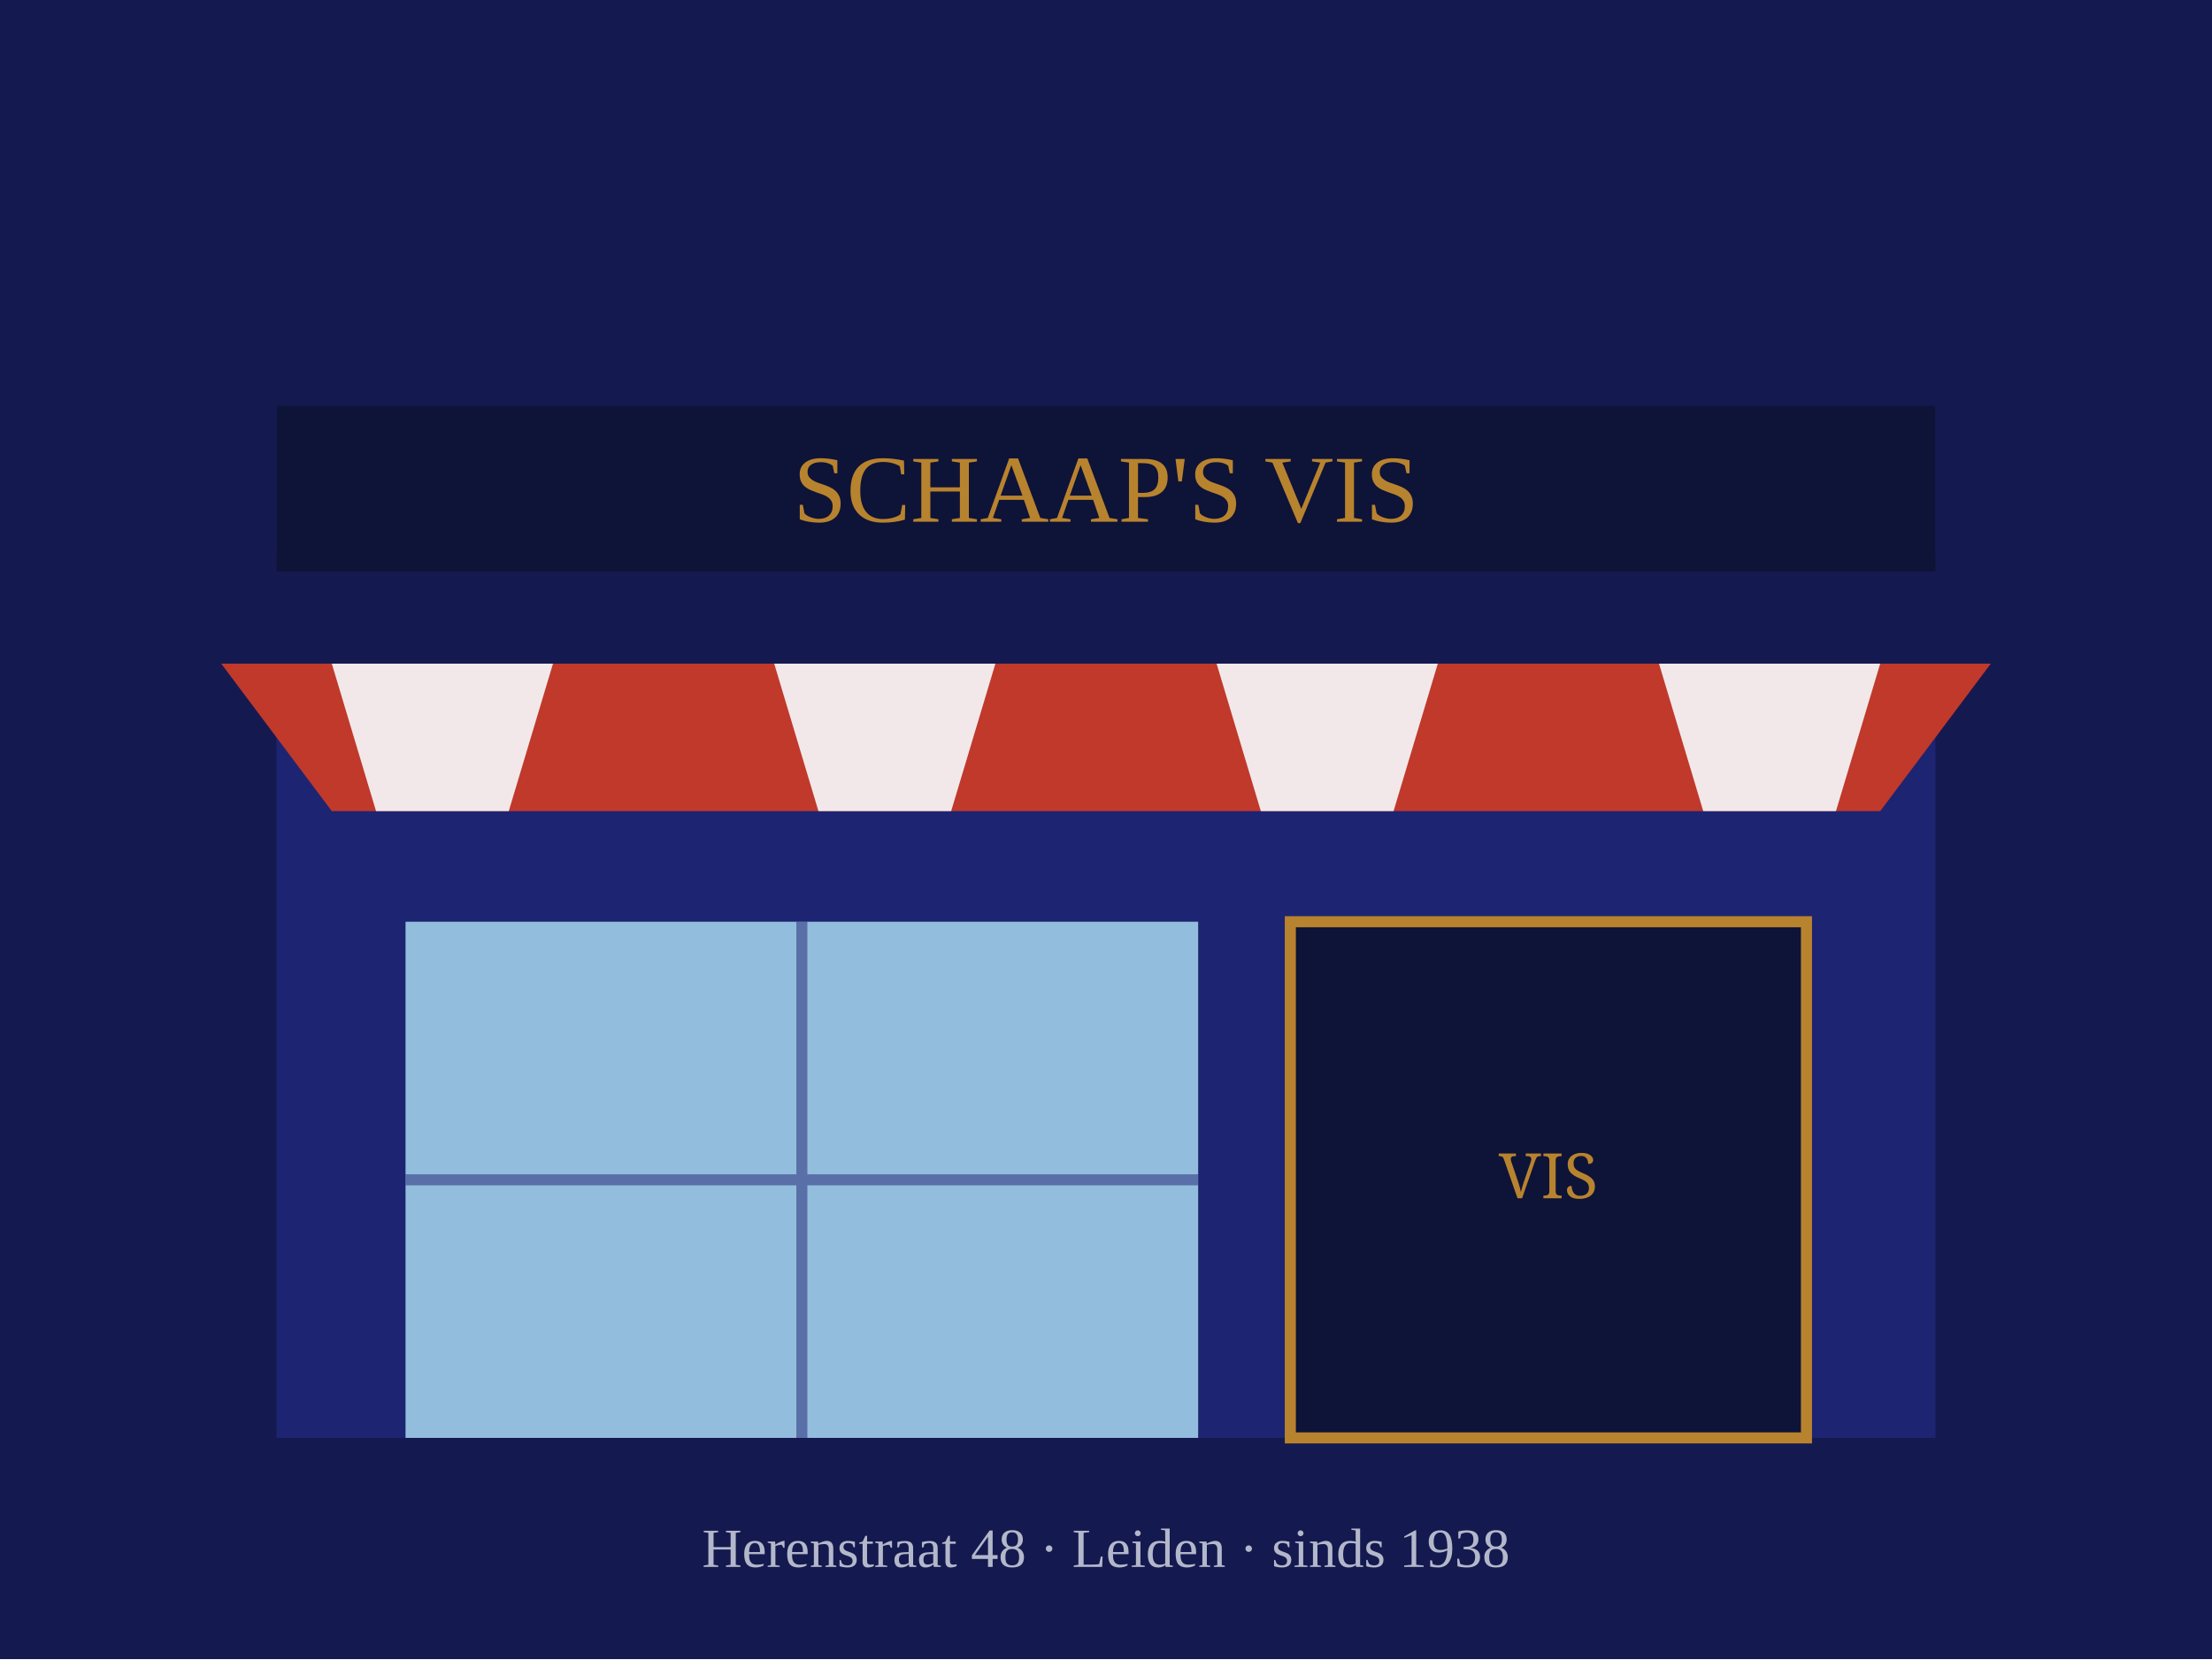
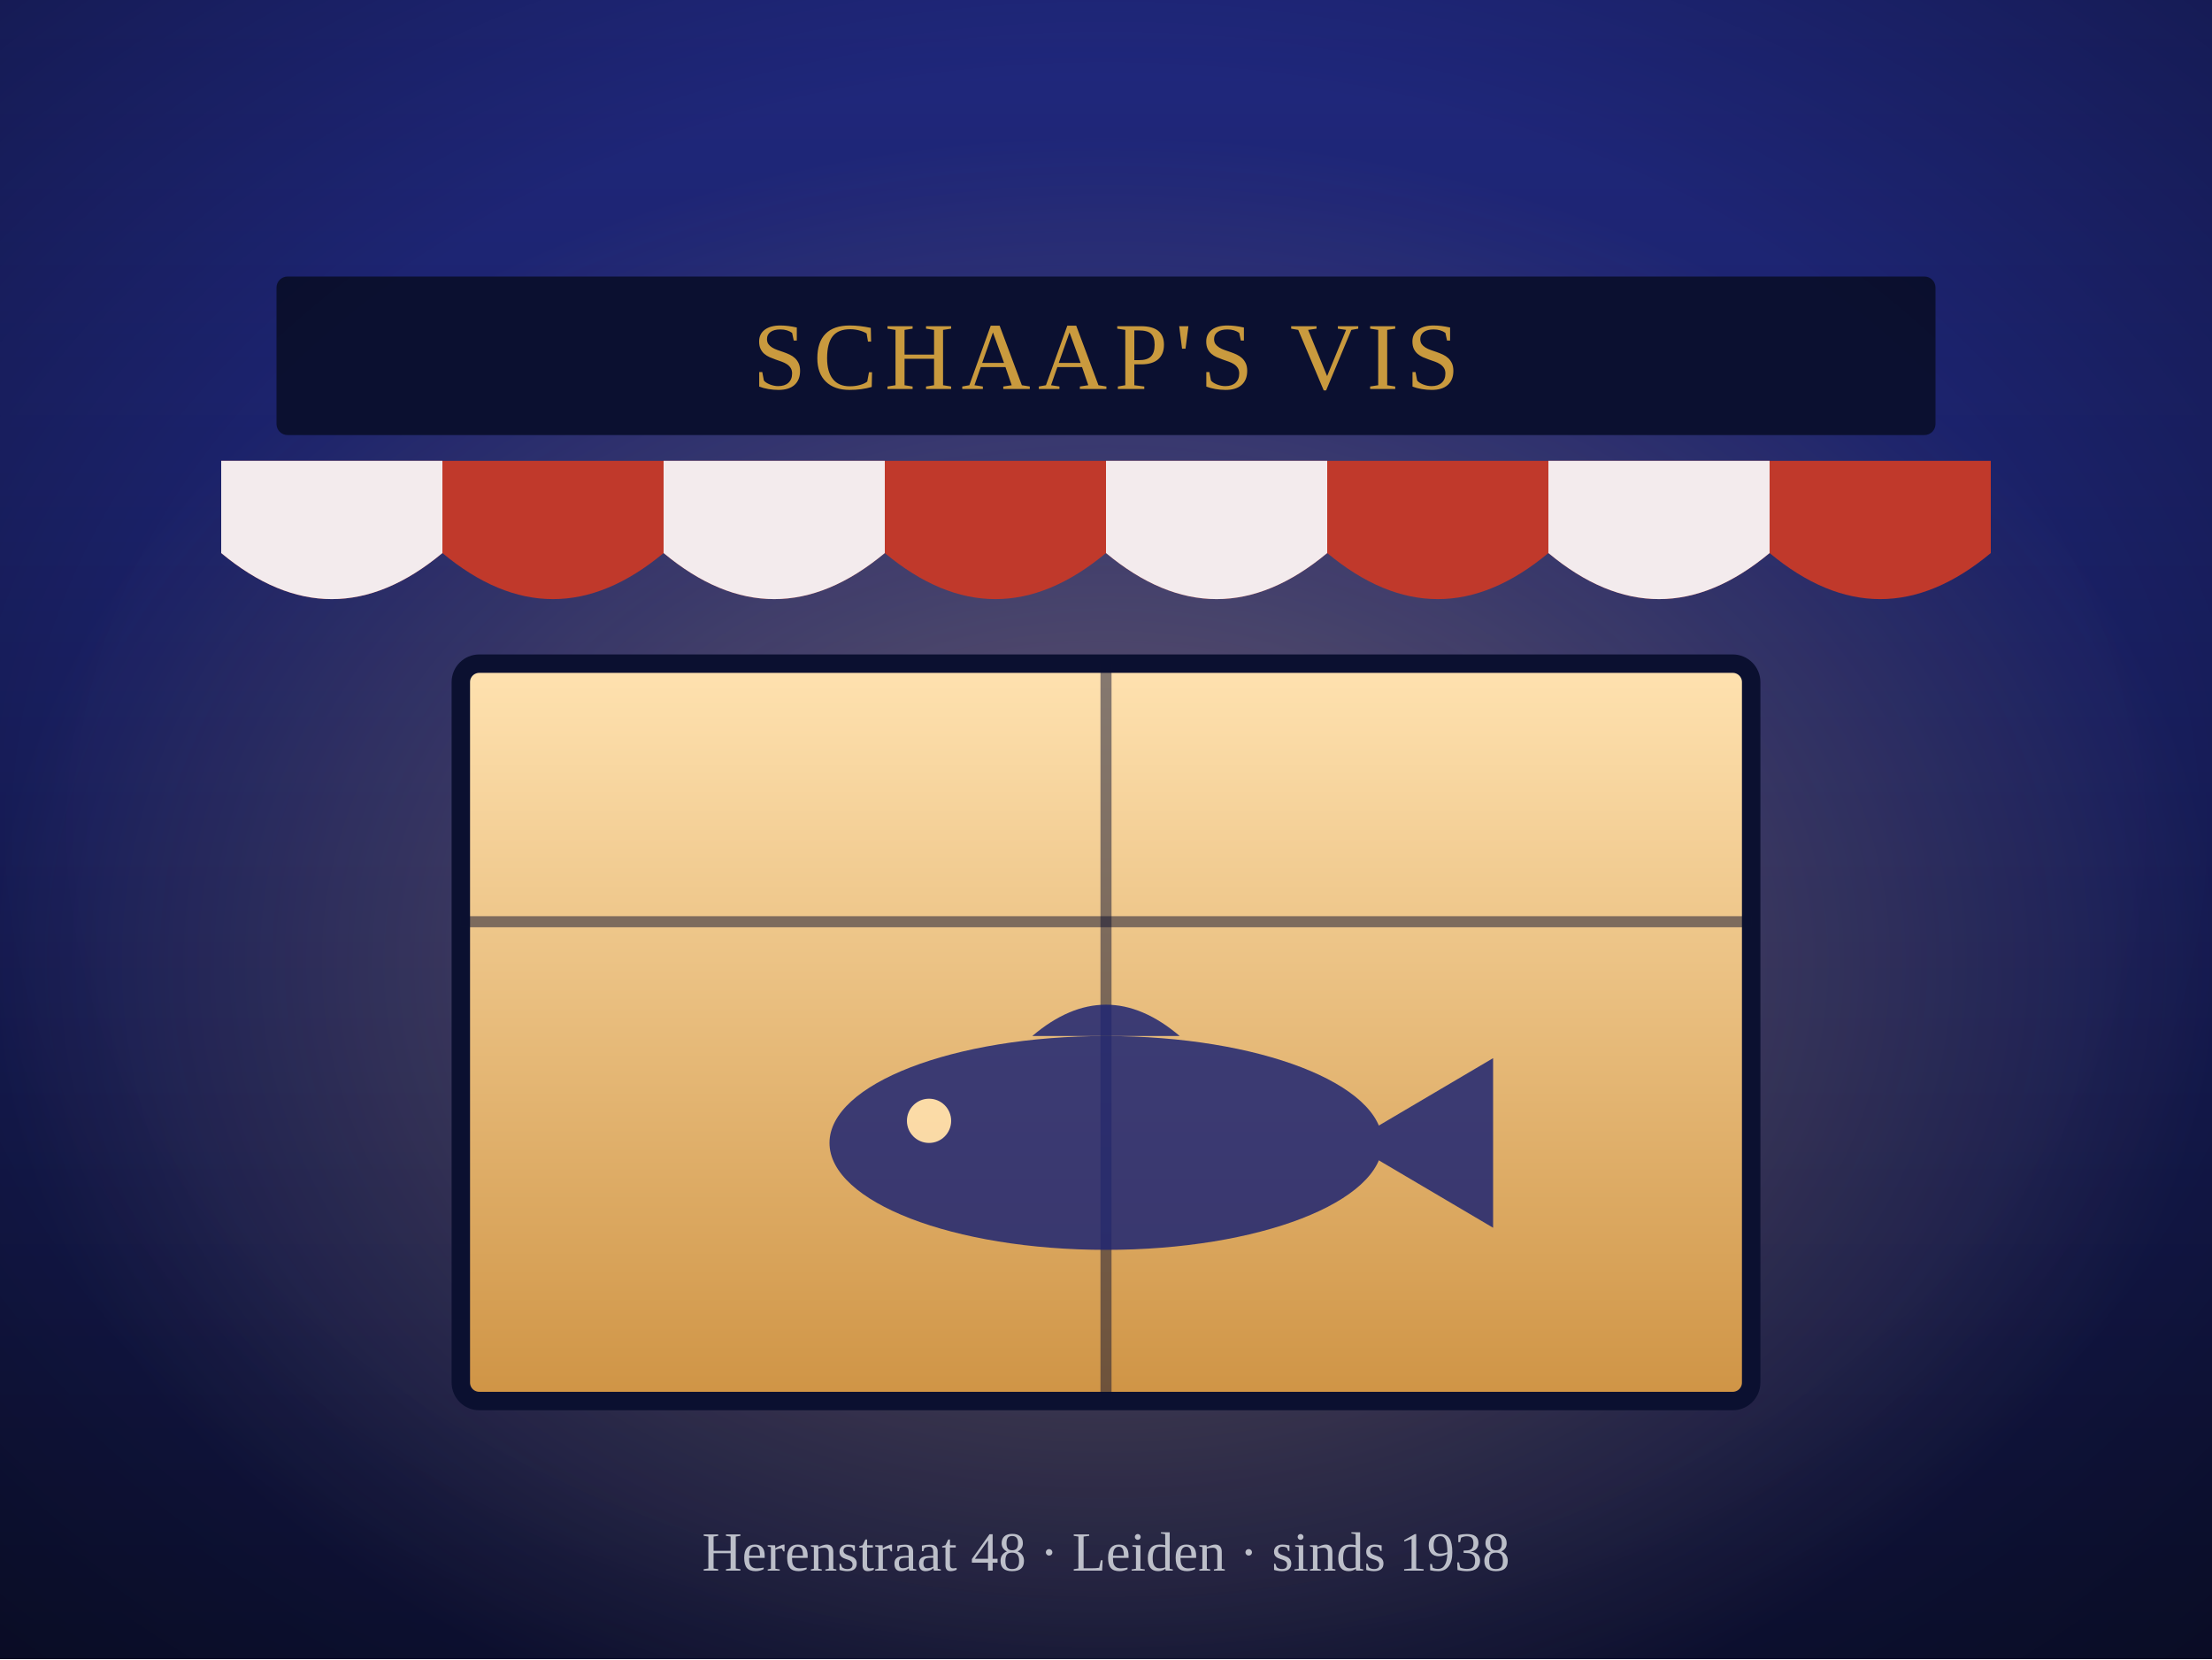
<svg xmlns="http://www.w3.org/2000/svg" viewBox="0 0 1200 900" role="img" aria-label="De viswinkel van Schaap's Vishandel aan de Herenstraat 48 in Leiden">
-   <rect width="1200" height="900" fill="#14194f" />
-   <rect x="150" y="220" width="900" height="560" fill="#1d2472" />
-   <path d="M120 360 H1080 V300 H120 Z" fill="#14194f" />
-   <path d="M120 360 H1080 L1020 440 H180 Z" fill="#c0392b" />
-   <g fill="#f7fbfe" opacity="0.9">
-     <path d="M180 360 H300 L276 440 H204 Z" />
-     <path d="M420 360 H540 L516 440 H444 Z" />
-     <path d="M660 360 H780 L756 440 H684 Z" />
-     <path d="M900 360 H1020 L996 440 H924 Z" />
+   <defs>
+     <linearGradient id="wbg" x1="0" y1="0" x2="0" y2="1">
+       <stop offset="0" stop-color="#20287e" />
+       <stop offset="1" stop-color="#0e1236" />
+     </linearGradient>
+     <linearGradient id="wglass" x1="0" y1="0" x2="0" y2="1">
+       <stop offset="0" stop-color="#ffe2b0" />
+       <stop offset="1" stop-color="#cf9445" />
+     </linearGradient>
+     <radialGradient id="wglow" cx="0.5" cy="0.58" r="0.5">
+       <stop offset="0" stop-color="#ffcf8a" stop-opacity="0.35" />
+       <stop offset="1" stop-color="#ffcf8a" stop-opacity="0" />
+     </radialGradient>
+     <radialGradient id="wvig" cx="0.5" cy="0.5" r="0.78">
+       <stop offset="0.58" stop-color="#000" stop-opacity="0" />
+       <stop offset="1" stop-color="#000" stop-opacity="0.42" />
+     </radialGradient>
+   </defs>
+   <rect width="1200" height="900" fill="url(#wbg)" />
+   <rect width="1200" height="900" fill="url(#wglow)" />
+   <rect x="150" y="150" width="900" height="86" rx="6" fill="#0b1030" />
+   <text x="600" y="211" text-anchor="middle" font-family="Georgia, 'Times New Roman', serif" font-size="52" fill="#c99a3e" letter-spacing="4">SCHAAP'S VIS</text>
+   <path d="M120 250 H1080 V300 Q1020 350 960 300 Q900 350 840 300 Q780 350 720 300 Q660 350 600 300 Q540 350 480 300 Q420 350 360 300 Q300 350 240 300 Q180 350 120 300 Z" fill="#c0392b" />
+   <g fill="#f7fbfe" opacity="0.92">
+     <path d="M240 300 Q180 350 120 300 V250 H240 Z" />
+     <path d="M480 300 Q420 350 360 300 V250 H480 Z" />
+     <path d="M720 300 Q660 350 600 300 V250 H720 Z" />
+     <path d="M960 300 Q900 350 840 300 V250 H960 Z" />
  </g>
-   <rect x="150" y="220" width="900" height="90" fill="#0e1338" />
-   <text x="600" y="283" text-anchor="middle" font-family="Georgia, 'Times New Roman', serif" font-size="52" fill="#b8832e">SCHAAP'S VIS</text>
-   <rect x="220" y="500" width="430" height="280" fill="#a8d8f0" opacity="0.85" />
-   <rect x="700" y="500" width="280" height="280" fill="#0e1338" />
-   <rect x="700" y="500" width="280" height="280" fill="none" stroke="#b8832e" stroke-width="6" />
-   <g stroke="#1d2472" stroke-width="6" opacity="0.5">
-     <path d="M435 500 V780" />
-     <path d="M220 640 H650" />
+   <rect x="250" y="360" width="700" height="400" rx="10" fill="url(#wglass)" />
+   <rect x="250" y="360" width="700" height="400" rx="10" fill="none" stroke="#0b1030" stroke-width="10" />
+   <line x1="600" y1="360" x2="600" y2="760" stroke="#0b1030" stroke-width="6" opacity="0.5" />
+   <line x1="250" y1="500" x2="950" y2="500" stroke="#0b1030" stroke-width="6" opacity="0.5" />
+   <g transform="translate(600 620)" opacity="0.85">
+     <ellipse cx="0" cy="0" rx="150" ry="58" fill="#1d2472" />
+     <polygon points="132,0 210,-46 210,46" fill="#1d2472" />
+     <path d="M-40 -58 Q0 -92 40 -58 Z" fill="#1d2472" />
+     <circle cx="-96" cy="-12" r="12" fill="#ffe2b0" />
  </g>
-   <text x="840" y="650" text-anchor="middle" font-family="Georgia, serif" font-size="34" fill="#b8832e">VIS</text>
-   <text x="600" y="850" text-anchor="middle" font-family="Georgia, 'Times New Roman', serif" font-size="30" fill="#f7fbfe" opacity="0.7">Herenstraat 48 · Leiden · sinds 1938</text>
+   <rect width="1200" height="900" fill="url(#wvig)" />
+   <text x="600" y="852" text-anchor="middle" font-family="Georgia, 'Times New Roman', serif" font-size="30" fill="#f7fbfe" opacity="0.72">Herenstraat 48 · Leiden · sinds 1938</text>
</svg>
